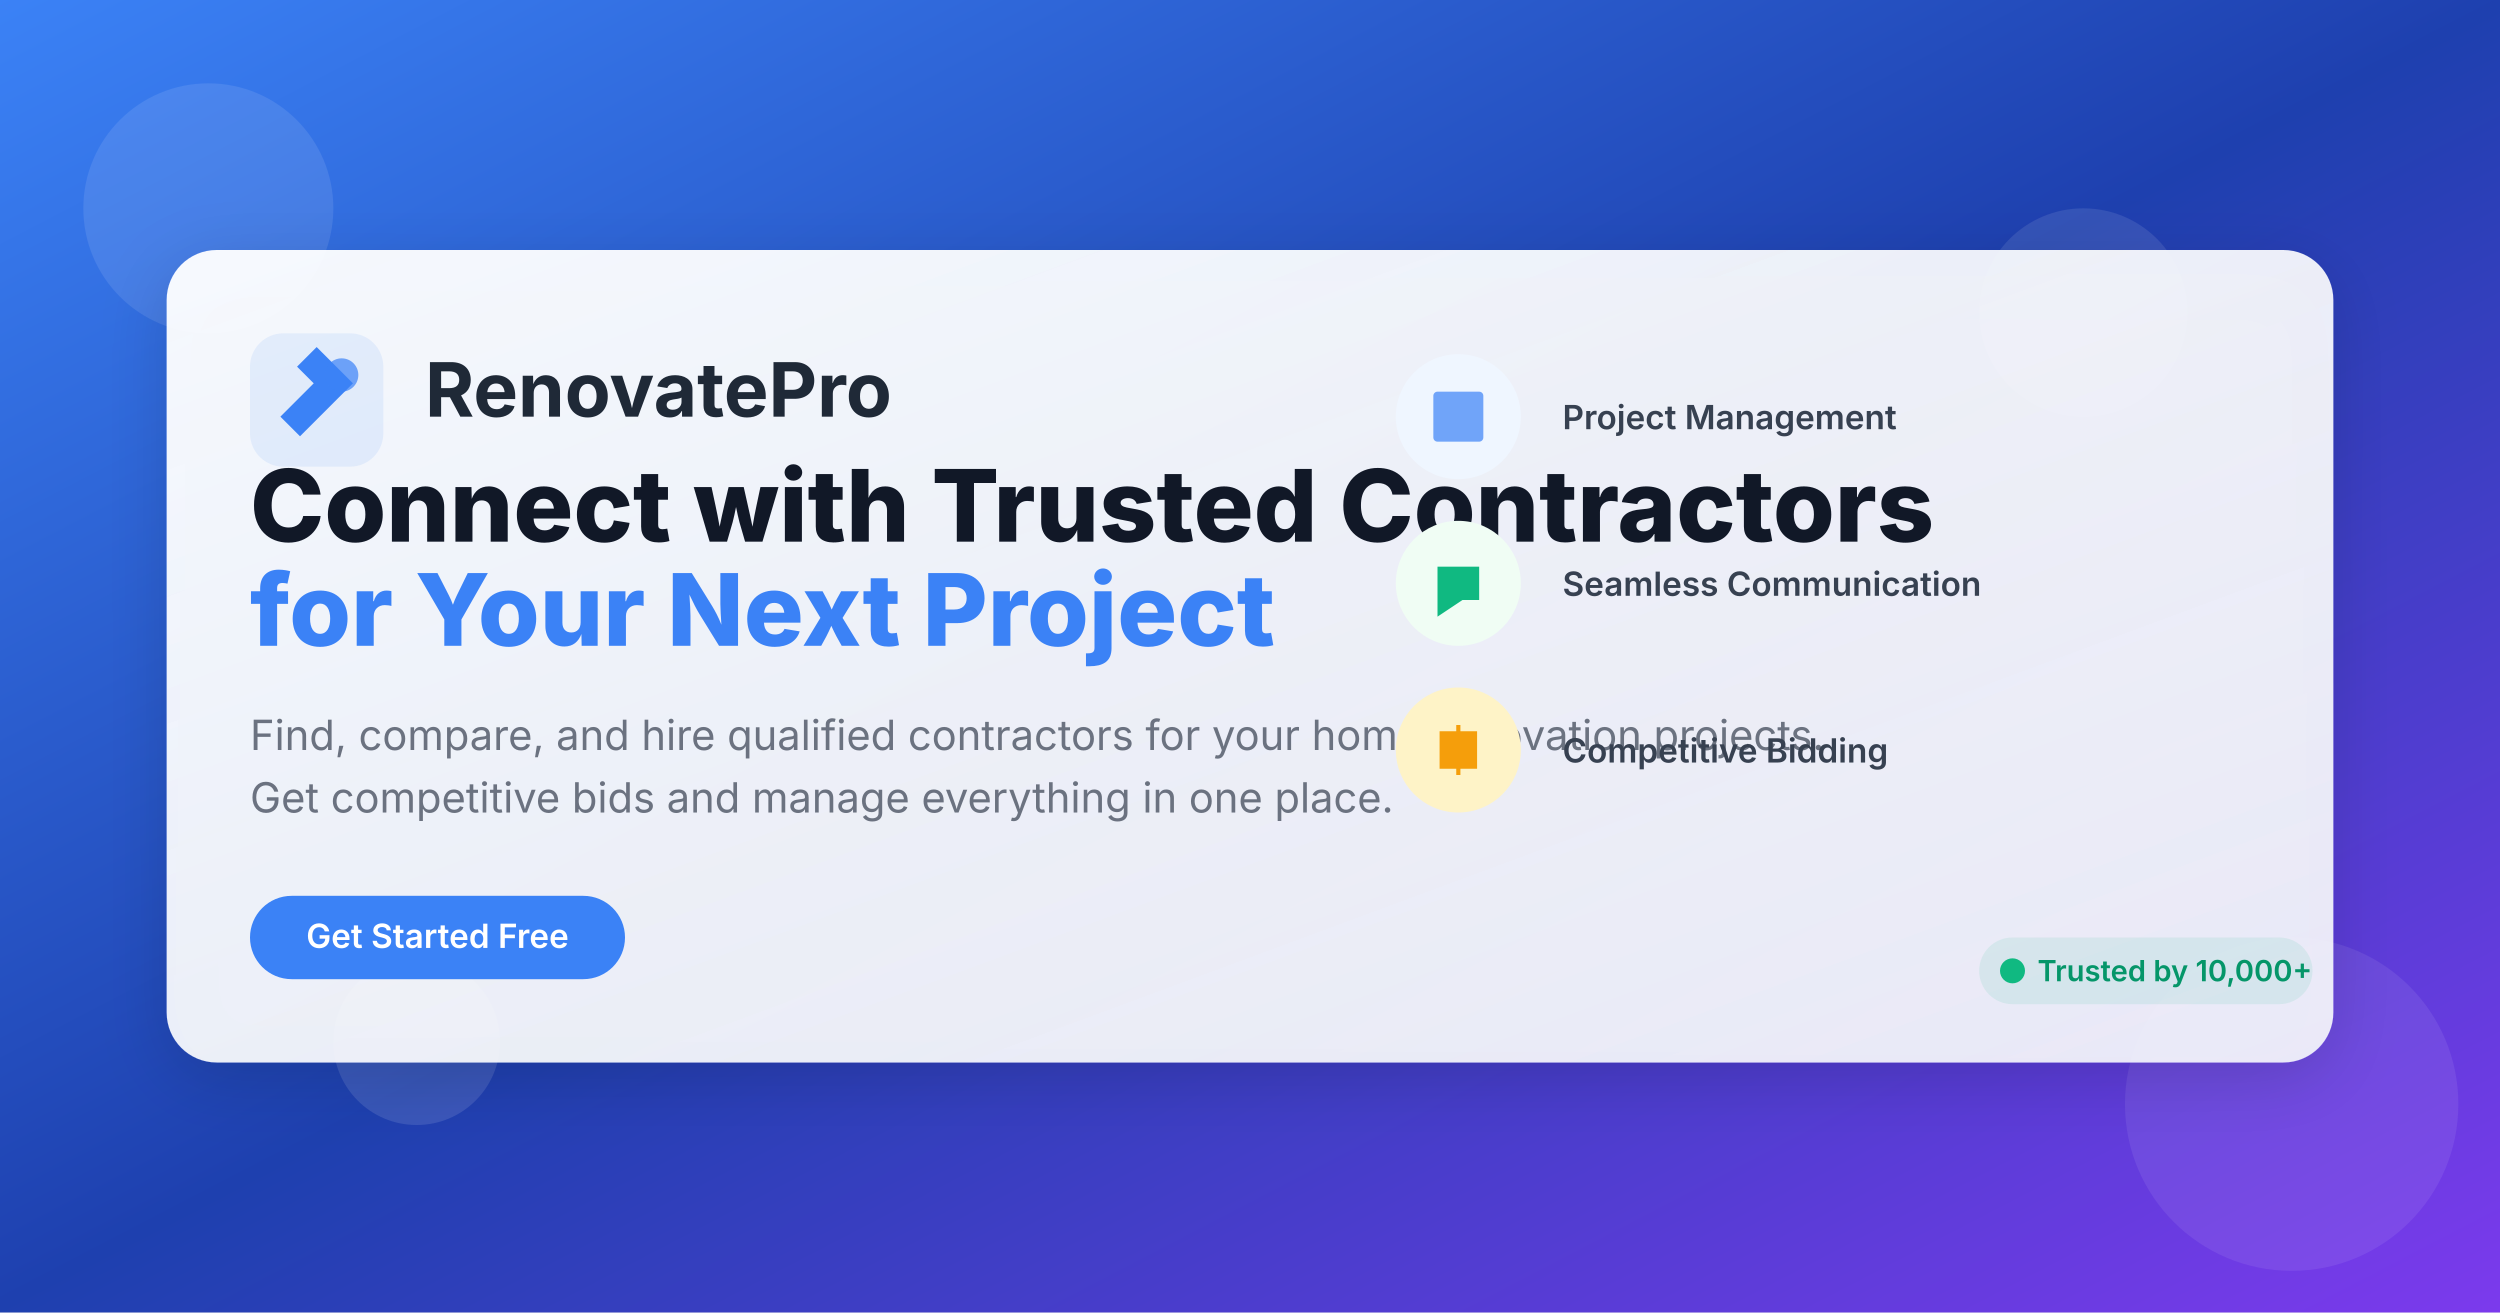
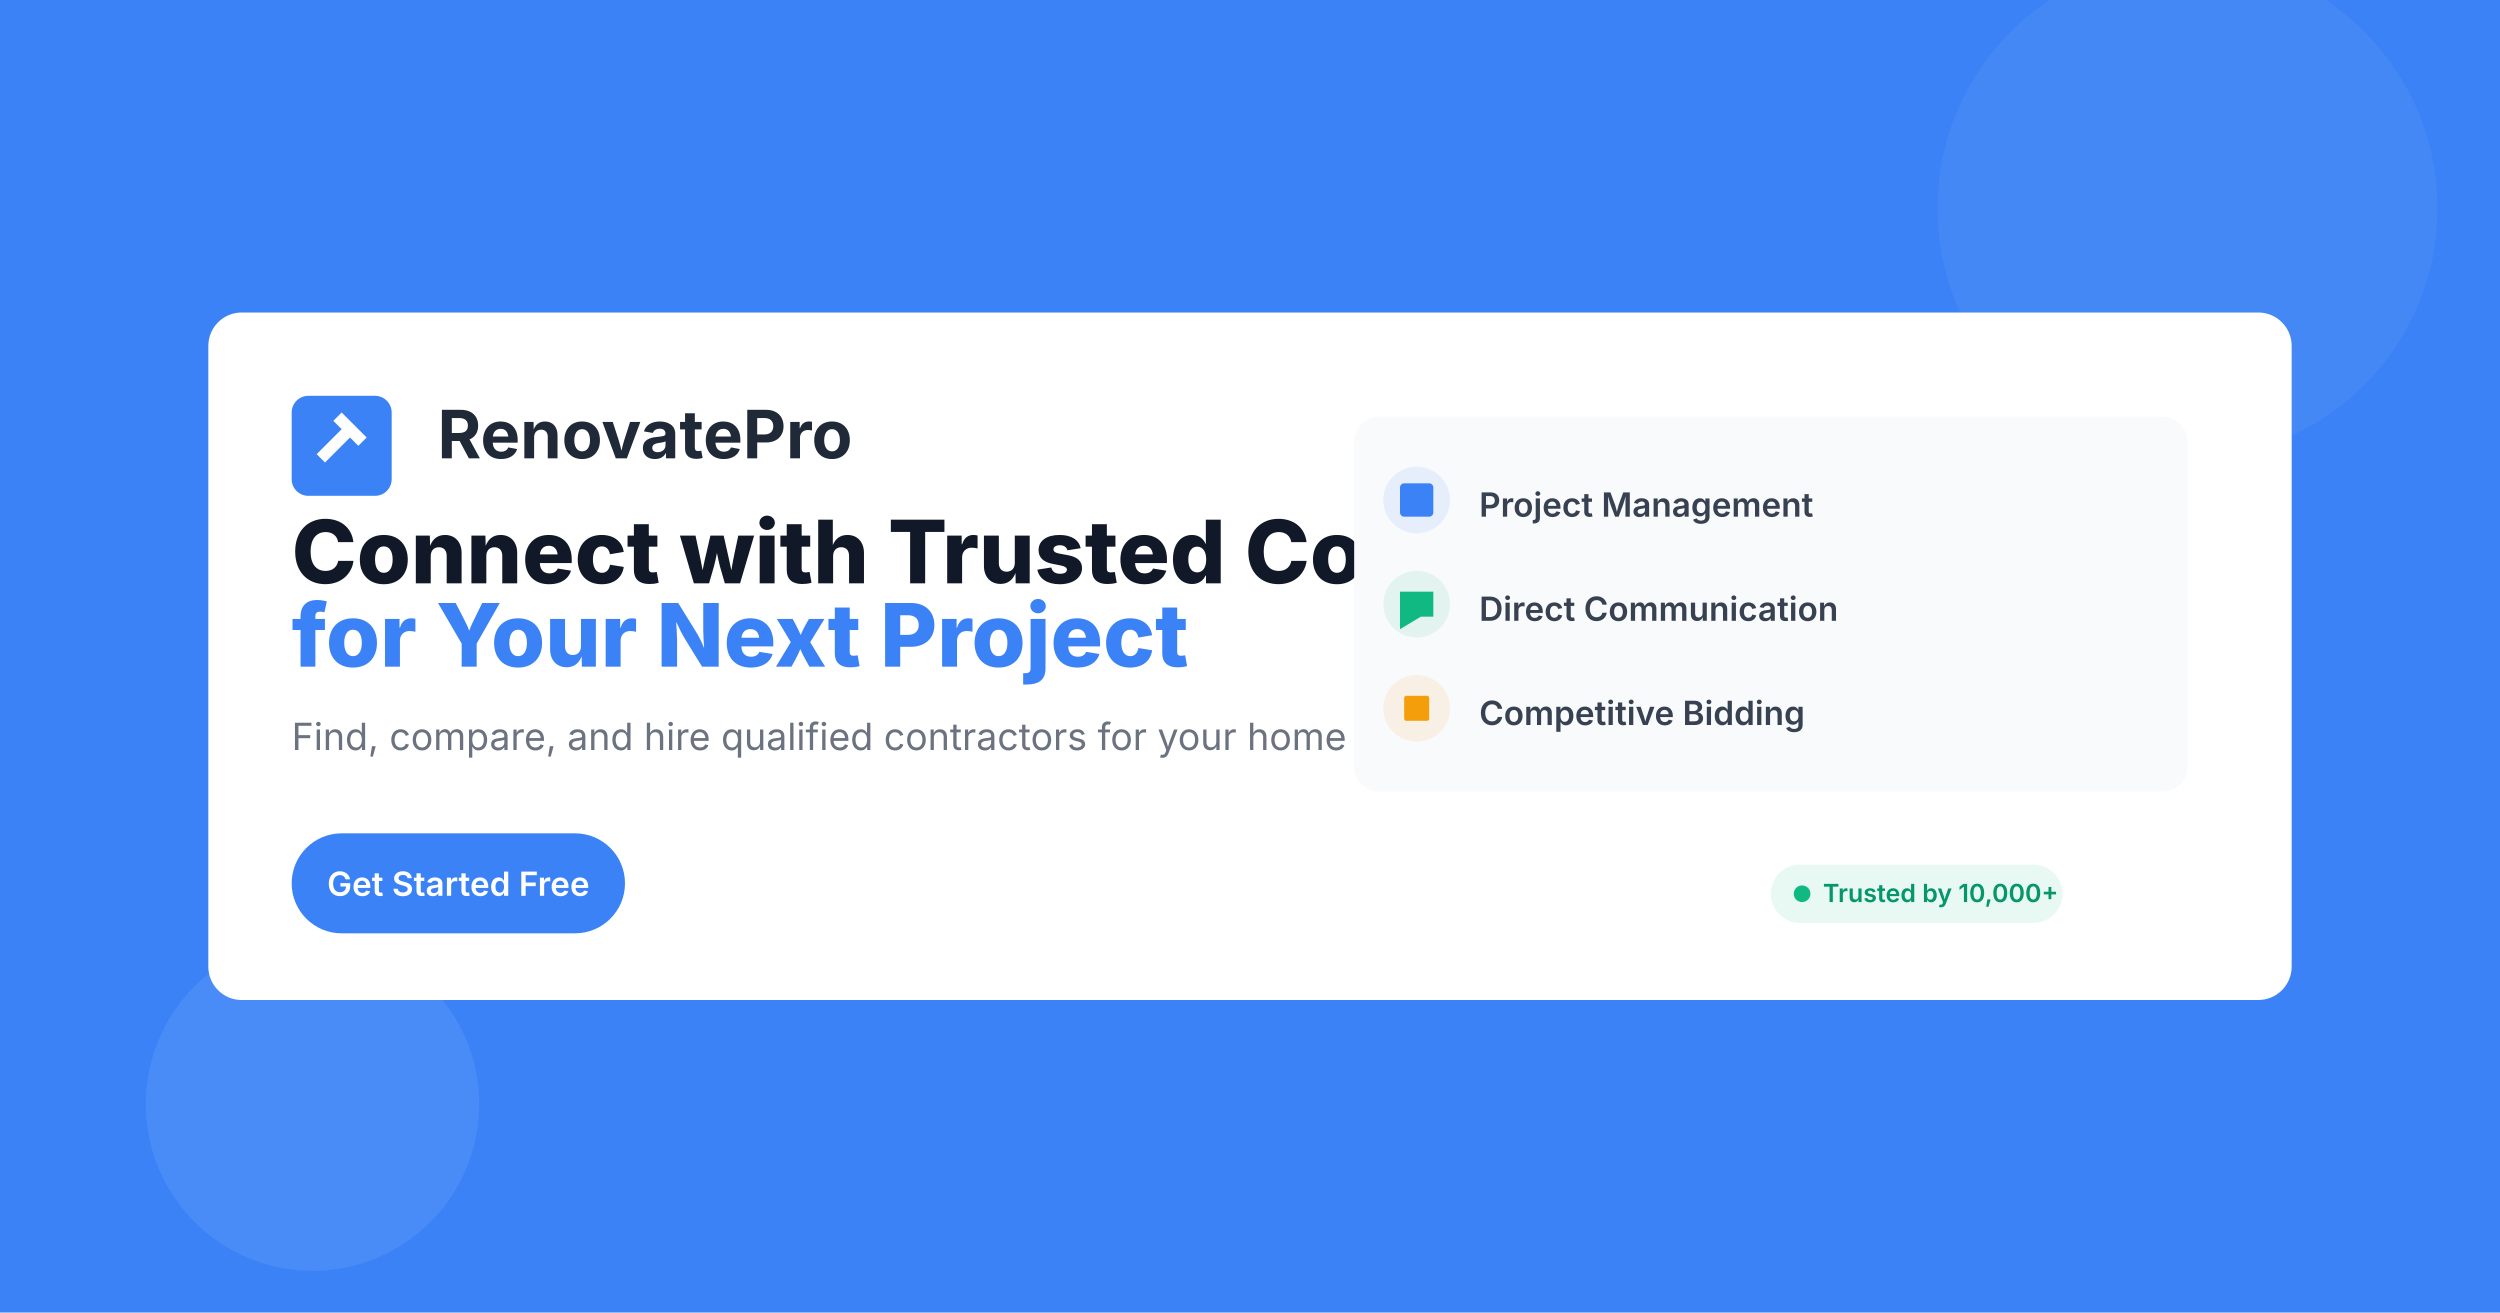
<svg xmlns="http://www.w3.org/2000/svg" width="1200" height="630" viewBox="0 0 1200 630" fill="none">
-   <defs>
-     <linearGradient id="bgGradient" x1="0%" y1="0%" x2="100%" y2="100%">
-       <stop offset="0%" style="stop-color:#3B82F6;stop-opacity:1" />
-       <stop offset="50%" style="stop-color:#1E40AF;stop-opacity:1" />
-       <stop offset="100%" style="stop-color:#7C3AED;stop-opacity:1" />
-     </linearGradient>
-     <linearGradient id="cardGradient" x1="0%" y1="0%" x2="100%" y2="100%">
-       <stop offset="0%" style="stop-color:#FFFFFF;stop-opacity:0.95" />
-       <stop offset="100%" style="stop-color:#F8FAFC;stop-opacity:0.90" />
-     </linearGradient>
-     <filter id="shadow" x="-20%" y="-20%" width="140%" height="140%">
-       <feDropShadow dx="0" dy="8" stdDeviation="16" flood-color="#000000" flood-opacity="0.15" />
-     </filter>
-   </defs>
-   <rect width="1200" height="630" fill="url(#bgGradient)" />
-   <circle cx="100" cy="100" r="60" fill="#FFFFFF" opacity="0.1" />
-   <circle cx="1100" cy="530" r="80" fill="#FFFFFF" opacity="0.08" />
-   <circle cx="200" cy="500" r="40" fill="#FFFFFF" opacity="0.12" />
-   <circle cx="1000" cy="150" r="50" fill="#FFFFFF" opacity="0.1" />
-   <rect x="80" y="120" width="1040" height="390" rx="24" fill="url(#cardGradient)" filter="url(#shadow)" />
-   <g transform="translate(120, 160)">
-     <rect x="0" y="0" width="64" height="64" rx="16" fill="#3B82F6" opacity="0.1" />
-     <path d="M32 8 L48 24 L40 32 L24 16 Z M16 40 L32 24 L40 32 L24 48 Z" fill="#3B82F6" stroke="#3B82F6" stroke-width="2" />
-     <circle cx="44" cy="20" r="8" fill="#3B82F6" opacity="0.7" />
+   <rect width="1200" height="630" fill="#3B82F6" />
+   <circle cx="1050" cy="100" r="120" fill="#FFFFFF" opacity="0.05" />
+   <circle cx="150" cy="530" r="80" fill="#FFFFFF" opacity="0.08" />
+   <rect x="100" y="150" width="1000" height="330" rx="16" fill="#FFFFFF" />
+   <g transform="translate(140, 190)">
+     <rect x="0" y="0" width="48" height="48" rx="8" fill="#3B82F6" />
+     <path d="M24 8 L36 20 L32 24 L20 12 Z M12 28 L24 16 L28 20 L16 32 Z" fill="#FFFFFF" />
  </g>
-   <text x="204" y="200" font-family="system-ui, -apple-system, sans-serif" font-size="36" font-weight="700" fill="#1F2937">
+   <text x="210" y="220" font-family="system-ui, -apple-system, sans-serif" font-size="32" font-weight="700" fill="#1F2937">
    RenovatePro
  </text>
-   <text x="120" y="260" font-family="system-ui, -apple-system, sans-serif" font-size="48" font-weight="800" fill="#111827">
+   <text x="140" y="280" font-family="system-ui, -apple-system, sans-serif" font-size="42" font-weight="800" fill="#111827">
    Connect with Trusted Contractors
  </text>
-   <text x="120" y="310" font-family="system-ui, -apple-system, sans-serif" font-size="48" font-weight="800" fill="#3B82F6">
+   <text x="140" y="320" font-family="system-ui, -apple-system, sans-serif" font-size="42" font-weight="800" fill="#3B82F6">
    for Your Next Project
  </text>
-   <text x="120" y="360" font-family="system-ui, -apple-system, sans-serif" font-size="20" font-weight="400" fill="#6B7280">
+   <text x="140" y="360" font-family="system-ui, -apple-system, sans-serif" font-size="18" font-weight="400" fill="#6B7280">
    Find, compare, and hire qualified contractors for your home renovation projects.
  </text>
-   <text x="120" y="390" font-family="system-ui, -apple-system, sans-serif" font-size="20" font-weight="400" fill="#6B7280">
-     Get competitive bids and manage everything in one place.
-   </text>
-   <rect x="120" y="430" width="180" height="40" rx="20" fill="#3B82F6" />
-   <text x="210" y="455" text-anchor="middle" font-family="system-ui, -apple-system, sans-serif" font-size="16" font-weight="600" fill="#FFFFFF">
-     Get Started Free
-   </text>
-   <g transform="translate(700, 200)">
-     <circle cx="0" cy="0" r="30" fill="#EFF6FF" />
-     <rect x="-12" y="-12" width="24" height="24" rx="2" fill="#3B82F6" opacity="0.7" />
-     <text x="50" y="6" font-family="system-ui, -apple-system, sans-serif" font-size="16" font-weight="600" fill="#374151">
+   <g transform="translate(650, 200)">
+     <rect x="0" y="0" width="400" height="180" rx="12" fill="#F8FAFC" />
+     <circle cx="30" cy="40" r="16" fill="#3B82F6" opacity="0.1" />
+     <rect x="22" y="32" width="16" height="16" rx="2" fill="#3B82F6" />
+     <text x="60" y="48" font-family="system-ui, -apple-system, sans-serif" font-size="16" font-weight="600" fill="#374151">
      Project Management
    </text>
-   </g>
-   <g transform="translate(700, 280)">
-     <circle cx="0" cy="0" r="30" fill="#F0FDF4" />
-     <path d="M-10 -8 L10 -8 L10 8 L2 8 L-10 16 Z" fill="#10B981" />
-     <text x="50" y="6" font-family="system-ui, -apple-system, sans-serif" font-size="16" font-weight="600" fill="#374151">
-       Seamless Communication
+     <circle cx="30" cy="90" r="16" fill="#10B981" opacity="0.1" />
+     <path d="M22 84 L38 84 L38 96 L32 96 L22 102 Z" fill="#10B981" />
+     <text x="60" y="98" font-family="system-ui, -apple-system, sans-serif" font-size="16" font-weight="600" fill="#374151">
+       Direct Communication
    </text>
-   </g>
-   <g transform="translate(700, 360)">
-     <circle cx="0" cy="0" r="30" fill="#FEF3C7" />
-     <path d="M-8 -8 L8 -8 L8 8 L-8 8 Z M0 -12 L0 -8 M0 8 L0 12" fill="#F59E0B" stroke="#F59E0B" stroke-width="2" />
-     <text x="50" y="6" font-family="system-ui, -apple-system, sans-serif" font-size="16" font-weight="600" fill="#374151">
+     <circle cx="30" cy="140" r="16" fill="#F59E0B" opacity="0.1" />
+     <rect x="24" y="134" width="12" height="12" rx="1" fill="#F59E0B" />
+     <text x="60" y="148" font-family="system-ui, -apple-system, sans-serif" font-size="16" font-weight="600" fill="#374151">
      Competitive Bidding
    </text>
  </g>
-   <g transform="translate(950, 450)">
-     <rect x="0" y="0" width="160" height="32" rx="16" fill="#10B981" opacity="0.1" />
-     <circle cx="16" cy="16" r="6" fill="#10B981" />
-     <text x="28" y="21" font-family="system-ui, -apple-system, sans-serif" font-size="14" font-weight="600" fill="#059669">
-       Trusted by 10,000+
-     </text>
-   </g>
+   <rect x="140" y="400" width="160" height="48" rx="24" fill="#3B82F6" />
+   <text x="220" y="430" text-anchor="middle" font-family="system-ui, -apple-system, sans-serif" font-size="16" font-weight="600" fill="#FFFFFF">
+     Get Started Free
+   </text>
+   <rect x="850" y="415" width="140" height="28" rx="14" fill="#10B981" opacity="0.1" />
+   <circle cx="865" cy="429" r="4" fill="#10B981" />
+   <text x="875" y="433" font-family="system-ui, -apple-system, sans-serif" font-size="12" font-weight="600" fill="#059669">
+     Trusted by 10,000+
+   </text>
</svg>
